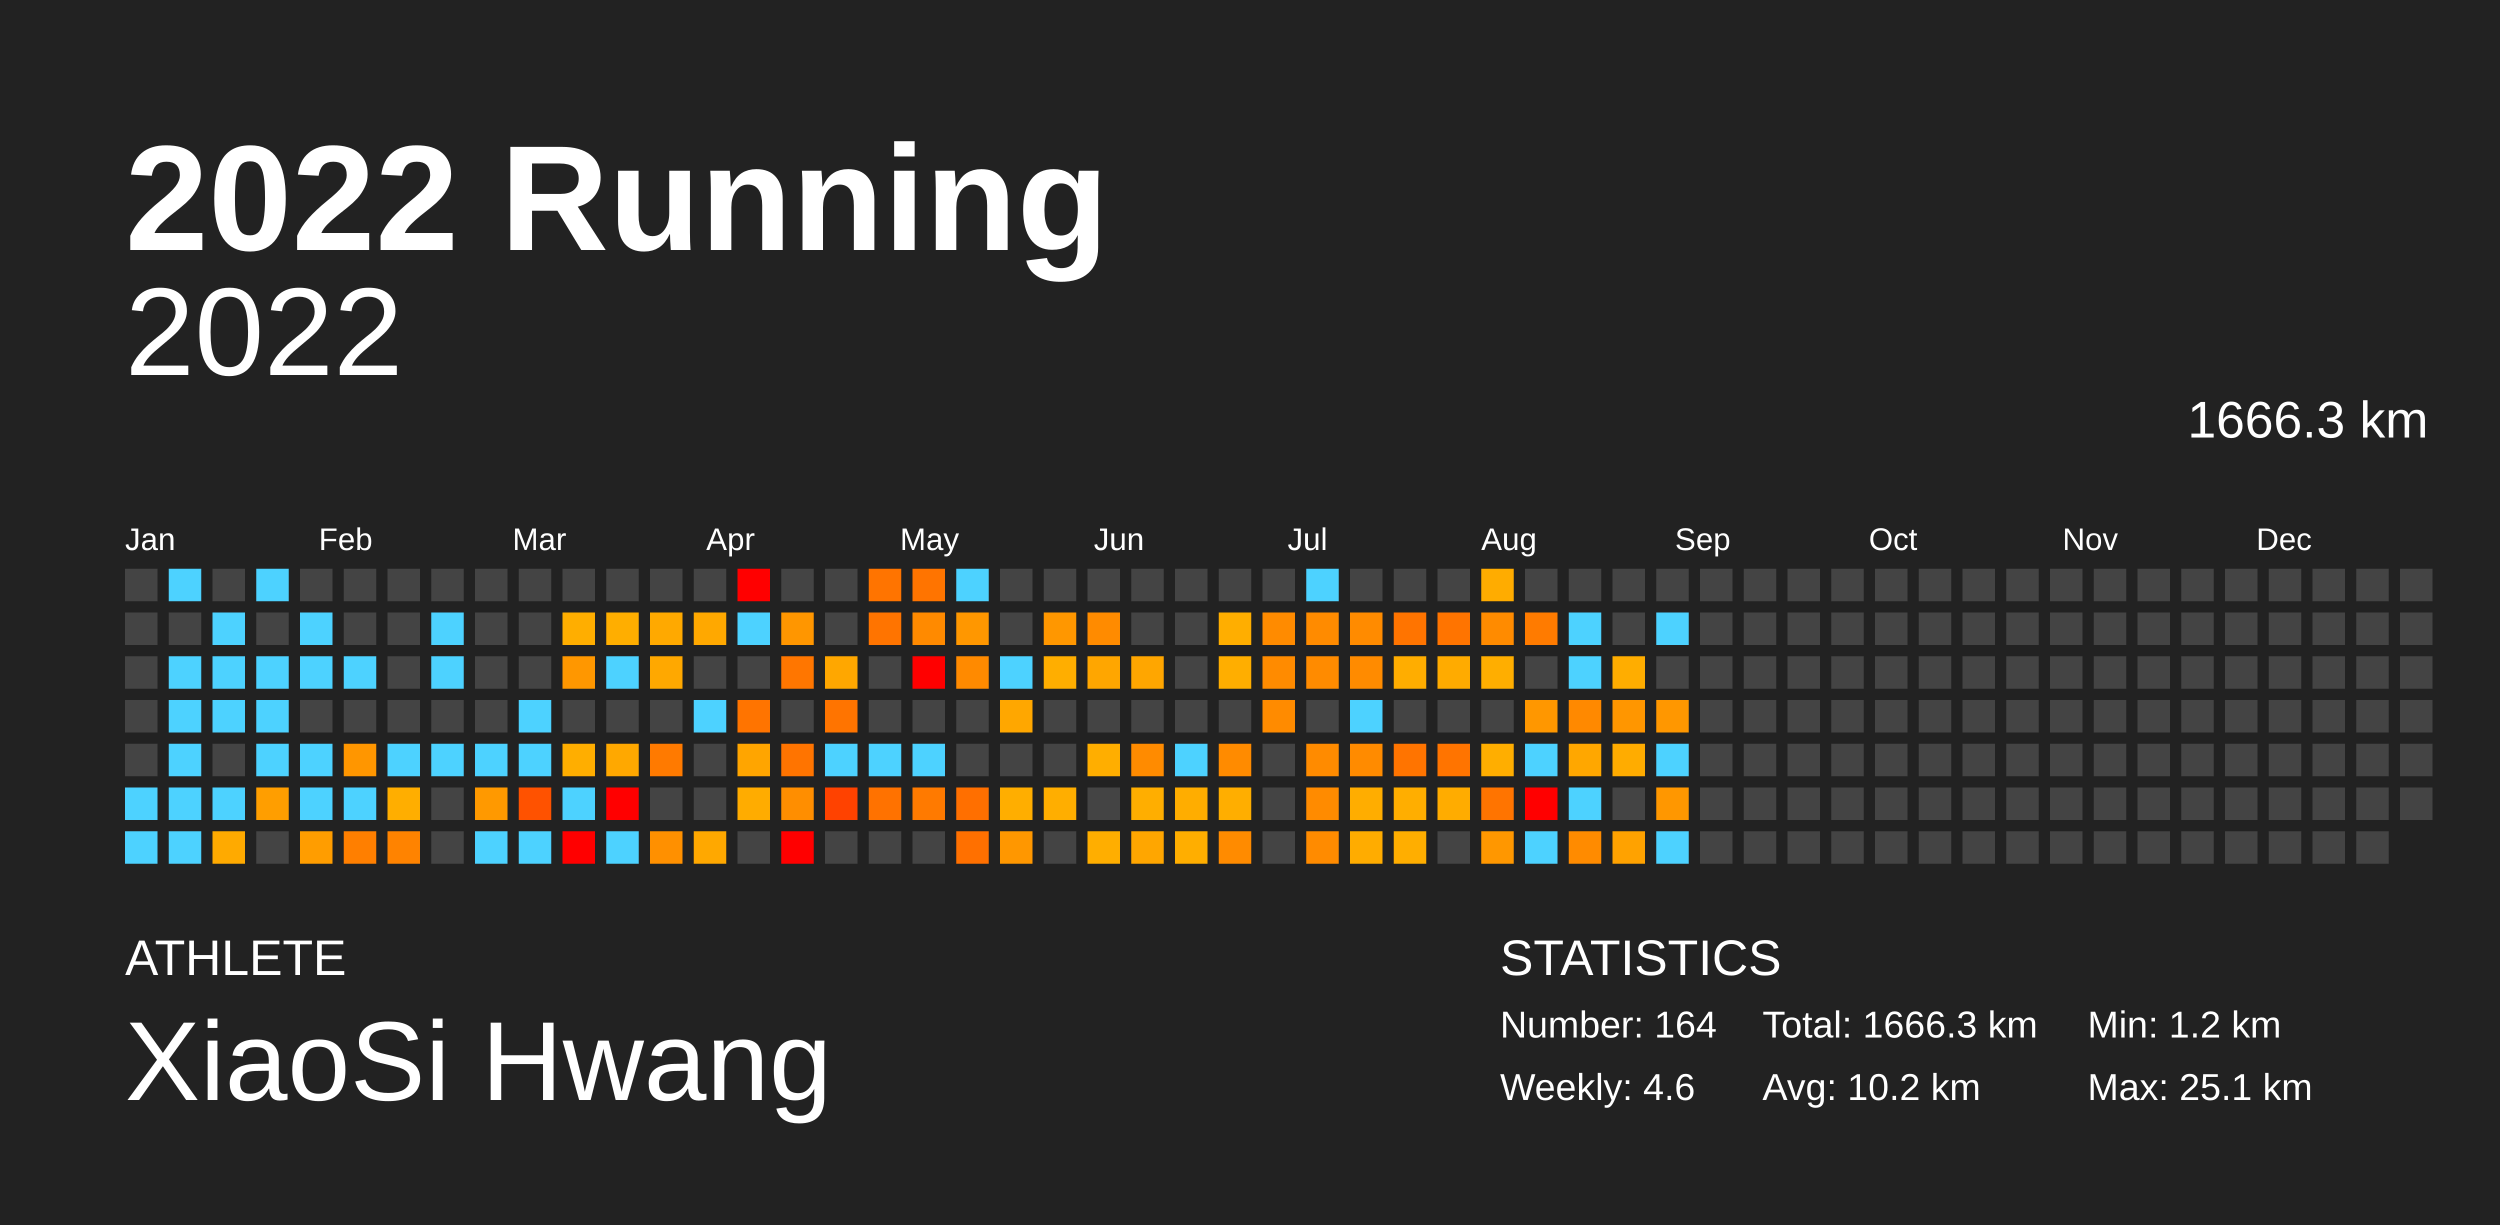
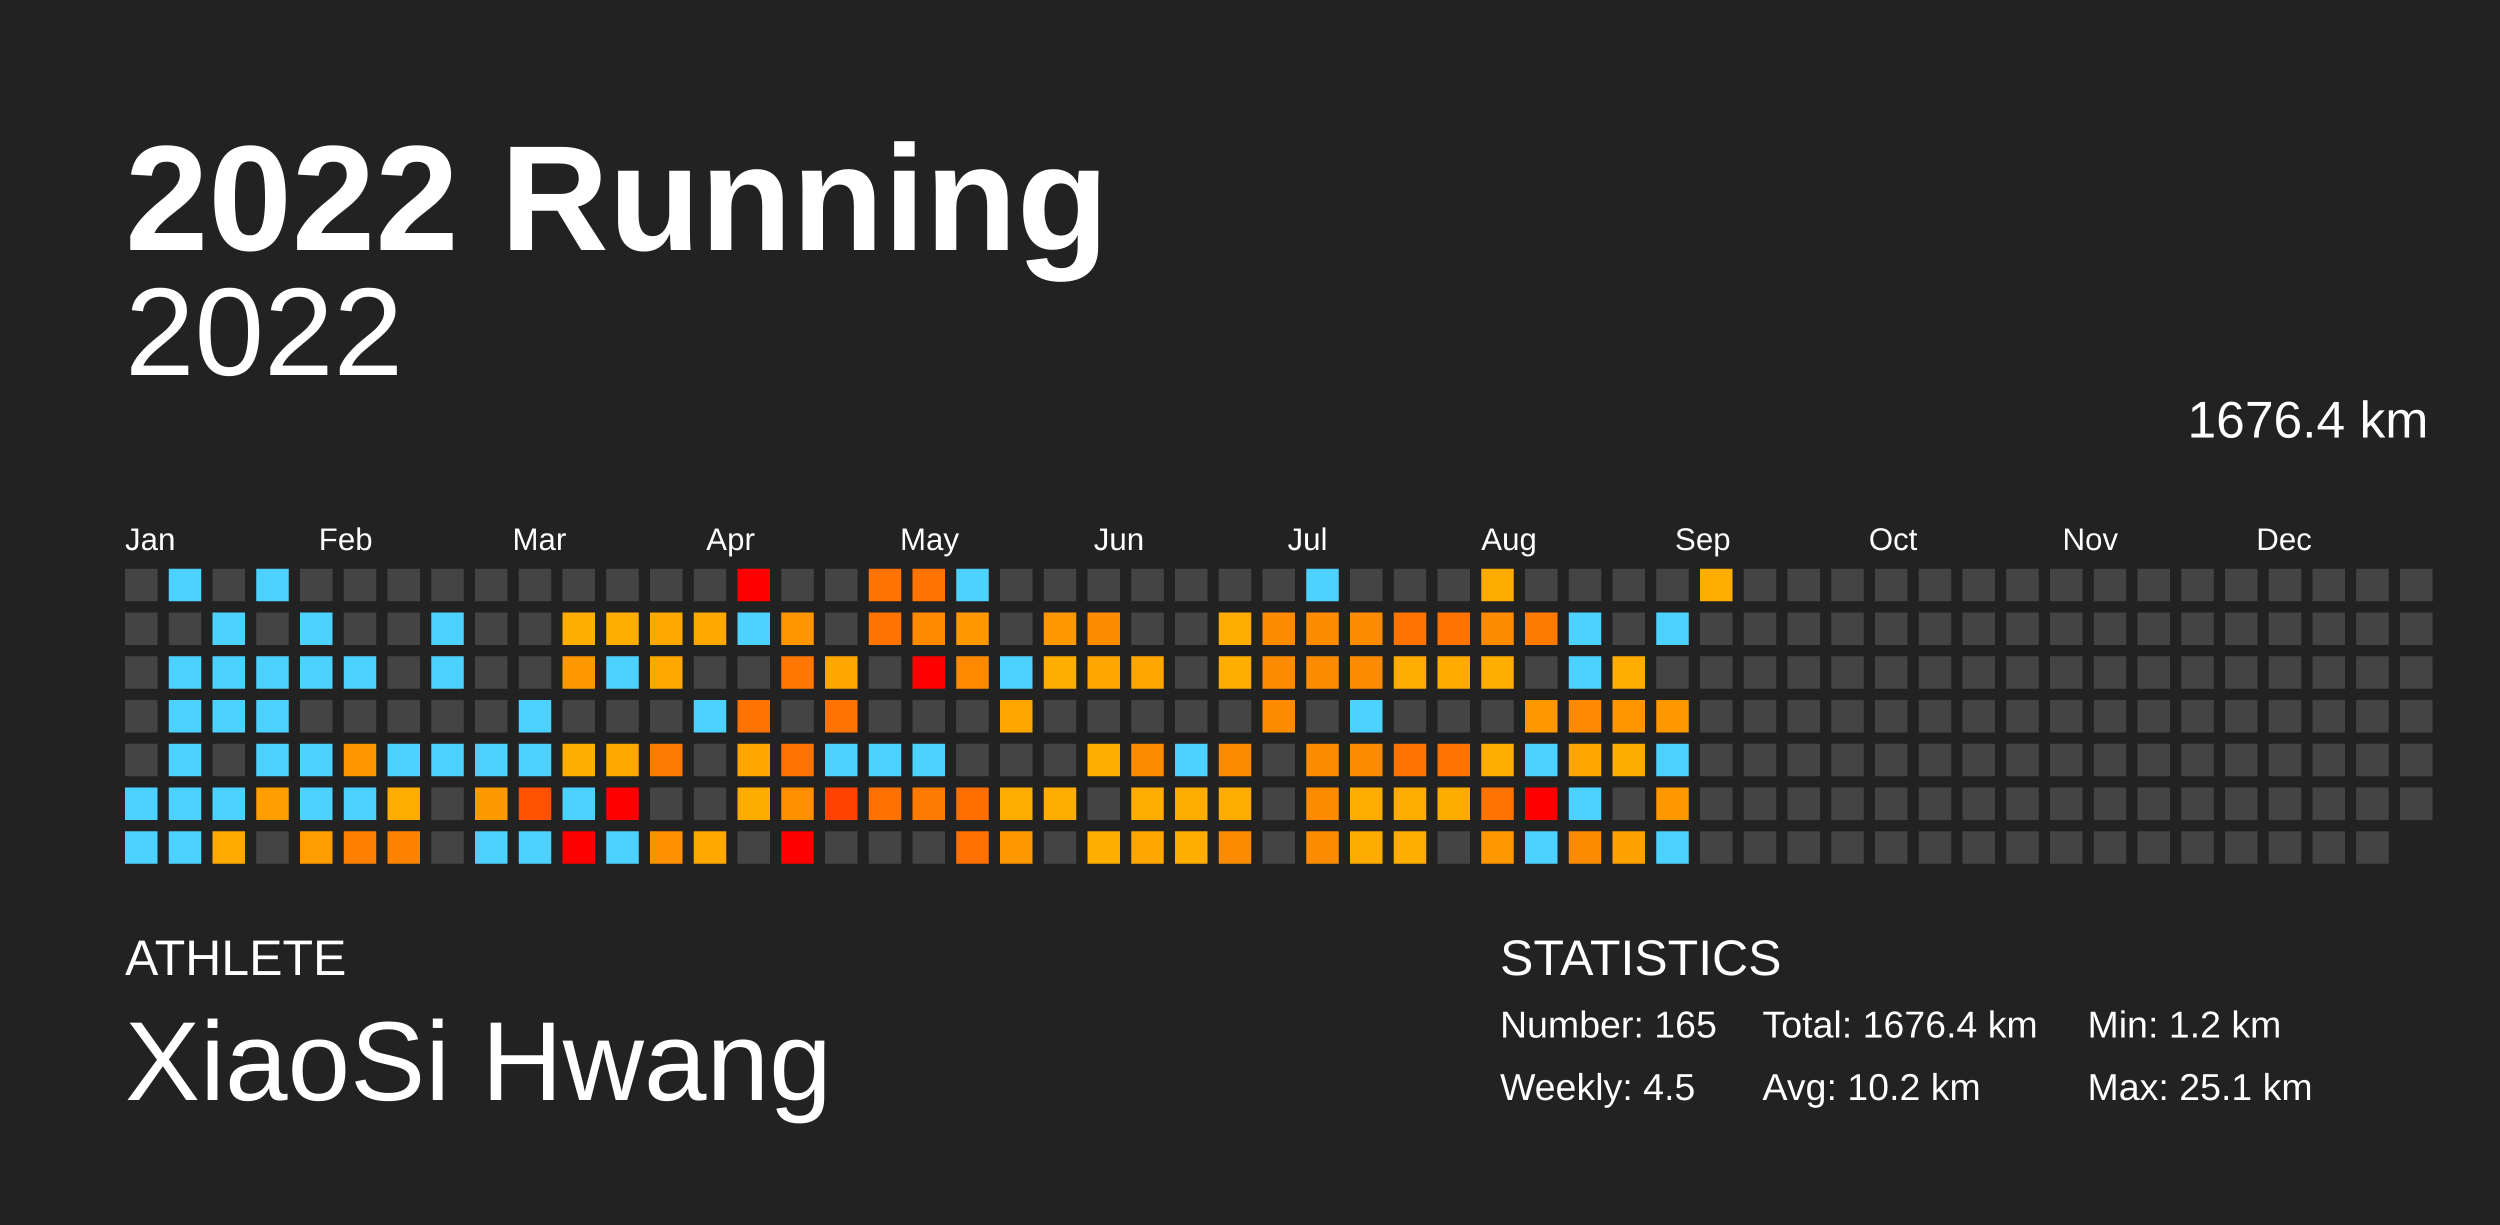
<svg xmlns="http://www.w3.org/2000/svg" baseProfile="full" height="98mm" version="1.1" viewBox="0,0,200,98" width="200mm">
  <defs />
  <rect fill="#222222" height="98" width="200" x="0" y="0" />
  <text fill="#FFFFFF" style="font-size:12px; font-family:Arial; font-weight:bold;" x="10" y="20">2022 Running</text>
  <text fill="#FFFFFF" style="font-size:4px; font-family:Arial" x="10" y="78">ATHLETE</text>
  <text fill="#FFFFFF" style="font-size:9px; font-family:Arial" x="10" y="88">XiaoSi Hwang</text>
  <text fill="#FFFFFF" style="font-size:4px; font-family:Arial" x="120" y="78">STATISTICS</text>
-   <text fill="#FFFFFF" style="font-size:3px; font-family:Arial" x="120" y="83">Number: 164</text>
-   <text fill="#FFFFFF" style="font-size:3px; font-family:Arial" x="120" y="88">Weekly: 4.6</text>
-   <text fill="#FFFFFF" style="font-size:3px; font-family:Arial" x="141" y="83">Total: 1666.3 km</text>
+   <text fill="#FFFFFF" style="font-size:3px; font-family:Arial" x="120" y="83">Number: 165</text>
+   <text fill="#FFFFFF" style="font-size:3px; font-family:Arial" x="120" y="88">Weekly: 4.5</text>
+   <text fill="#FFFFFF" style="font-size:3px; font-family:Arial" x="141" y="83">Total: 1676.4 km</text>
  <text fill="#FFFFFF" style="font-size:3px; font-family:Arial" x="141" y="88">Avg: 10.2 km</text>
  <text fill="#FFFFFF" style="font-size:3px; font-family:Arial" x="167" y="83">Min: 1.2 km</text>
  <text fill="#FFFFFF" style="font-size:3px; font-family:Arial" x="167" y="88">Max: 25.1 km</text>
  <text alignment-baseline="hanging" fill="#FFFFFF" style="font-size:10.0px; font-family:Arial;" x="10" y="30">2022</text>
-   <text alignment-baseline="hanging" fill="#FFFFFF" style="font-size:4.125px; font-family:Arial;" x="175" y="35">1666.3 km</text>
+   <text alignment-baseline="hanging" fill="#FFFFFF" style="font-size:4.125px; font-family:Arial;" x="175" y="35">1676.4 km</text>
  <text fill="#FFFFFF" style="font-size:2.5px; font-family:Arial" x="10.0" y="44">Jan</text>
  <text fill="#FFFFFF" style="font-size:2.5px; font-family:Arial" x="25.5" y="44">Feb</text>
  <text fill="#FFFFFF" style="font-size:2.5px; font-family:Arial" x="41.0" y="44">Mar</text>
  <text fill="#FFFFFF" style="font-size:2.5px; font-family:Arial" x="56.5" y="44">Apr</text>
  <text fill="#FFFFFF" style="font-size:2.5px; font-family:Arial" x="72.0" y="44">May</text>
  <text fill="#FFFFFF" style="font-size:2.5px; font-family:Arial" x="87.5" y="44">Jun</text>
  <text fill="#FFFFFF" style="font-size:2.5px; font-family:Arial" x="103.0" y="44">Jul</text>
  <text fill="#FFFFFF" style="font-size:2.5px; font-family:Arial" x="118.5" y="44">Aug</text>
  <text fill="#FFFFFF" style="font-size:2.5px; font-family:Arial" x="134.0" y="44">Sep</text>
  <text fill="#FFFFFF" style="font-size:2.5px; font-family:Arial" x="149.5" y="44">Oct</text>
  <text fill="#FFFFFF" style="font-size:2.5px; font-family:Arial" x="165.0" y="44">Nov</text>
  <text fill="#FFFFFF" style="font-size:2.5px; font-family:Arial" x="180.5" y="44">Dec</text>
  <rect fill="#444444" height="2.6" width="2.6" x="10.0" y="45.5" />
  <rect fill="#444444" height="2.6" width="2.6" x="10.0" y="49.0" />
  <rect fill="#444444" height="2.6" width="2.6" x="10.0" y="52.5" />
  <rect fill="#444444" height="2.6" width="2.6" x="10.0" y="56.0" />
  <rect fill="#444444" height="2.6" width="2.6" x="10.0" y="59.5" />
  <rect fill="#4dd2ff" height="2.6" width="2.6" x="10.0" y="63.0" />
  <rect fill="#4dd2ff" height="2.6" width="2.6" x="10.0" y="66.5" />
  <rect fill="#4dd2ff" height="2.6" width="2.6" x="13.5" y="45.5" />
  <rect fill="#444444" height="2.6" width="2.6" x="13.5" y="49.0" />
  <rect fill="#4dd2ff" height="2.6" width="2.6" x="13.5" y="52.5" />
  <rect fill="#4dd2ff" height="2.6" width="2.6" x="13.5" y="56.0" />
  <rect fill="#4dd2ff" height="2.6" width="2.6" x="13.5" y="59.5" />
  <rect fill="#4dd2ff" height="2.6" width="2.6" x="13.5" y="63.0" />
  <rect fill="#4dd2ff" height="2.6" width="2.6" x="13.5" y="66.5" />
  <rect fill="#444444" height="2.6" width="2.6" x="17.0" y="45.5" />
  <rect fill="#4dd2ff" height="2.6" width="2.6" x="17.0" y="49.0" />
  <rect fill="#4dd2ff" height="2.6" width="2.6" x="17.0" y="52.5" />
  <rect fill="#4dd2ff" height="2.6" width="2.6" x="17.0" y="56.0" />
  <rect fill="#444444" height="2.6" width="2.6" x="17.0" y="59.5" />
  <rect fill="#4dd2ff" height="2.6" width="2.6" x="17.0" y="63.0" />
  <rect fill="#ffaa00" height="2.6" width="2.6" x="17.0" y="66.5" />
  <rect fill="#4dd2ff" height="2.6" width="2.6" x="20.5" y="45.5" />
  <rect fill="#444444" height="2.6" width="2.6" x="20.5" y="49.0" />
  <rect fill="#4dd2ff" height="2.6" width="2.6" x="20.5" y="52.5" />
  <rect fill="#4dd2ff" height="2.6" width="2.6" x="20.5" y="56.0" />
  <rect fill="#4dd2ff" height="2.6" width="2.6" x="20.5" y="59.5" />
  <rect fill="#ff9e00" height="2.6" width="2.6" x="20.5" y="63.0" />
  <rect fill="#444444" height="2.6" width="2.6" x="20.5" y="66.5" />
  <rect fill="#444444" height="2.6" width="2.6" x="24.0" y="45.5" />
  <rect fill="#4dd2ff" height="2.6" width="2.6" x="24.0" y="49.0" />
  <rect fill="#4dd2ff" height="2.6" width="2.6" x="24.0" y="52.5" />
  <rect fill="#444444" height="2.6" width="2.6" x="24.0" y="56.0" />
  <rect fill="#4dd2ff" height="2.6" width="2.6" x="24.0" y="59.5" />
  <rect fill="#4dd2ff" height="2.6" width="2.6" x="24.0" y="63.0" />
  <rect fill="#ff9d00" height="2.6" width="2.6" x="24.0" y="66.5" />
  <rect fill="#444444" height="2.6" width="2.6" x="27.5" y="45.5" />
  <rect fill="#444444" height="2.6" width="2.6" x="27.5" y="49.0" />
  <rect fill="#4dd2ff" height="2.6" width="2.6" x="27.5" y="52.5" />
  <rect fill="#444444" height="2.6" width="2.6" x="27.5" y="56.0" />
  <rect fill="#ff9600" height="2.6" width="2.6" x="27.5" y="59.5" />
  <rect fill="#4dd2ff" height="2.6" width="2.6" x="27.5" y="63.0" />
  <rect fill="#ff7f00" height="2.6" width="2.6" x="27.5" y="66.5" />
  <rect fill="#444444" height="2.6" width="2.6" x="31.0" y="45.5" />
  <rect fill="#444444" height="2.6" width="2.6" x="31.0" y="49.0" />
  <rect fill="#444444" height="2.6" width="2.6" x="31.0" y="52.5" />
  <rect fill="#444444" height="2.6" width="2.6" x="31.0" y="56.0" />
  <rect fill="#4dd2ff" height="2.6" width="2.6" x="31.0" y="59.5" />
  <rect fill="#ffae00" height="2.6" width="2.6" x="31.0" y="63.0" />
  <rect fill="#ff8300" height="2.6" width="2.6" x="31.0" y="66.5" />
  <rect fill="#444444" height="2.6" width="2.6" x="34.5" y="45.5" />
  <rect fill="#4dd2ff" height="2.6" width="2.6" x="34.5" y="49.0" />
  <rect fill="#4dd2ff" height="2.6" width="2.6" x="34.5" y="52.5" />
  <rect fill="#444444" height="2.6" width="2.6" x="34.5" y="56.0" />
  <rect fill="#4dd2ff" height="2.6" width="2.6" x="34.5" y="59.5" />
  <rect fill="#444444" height="2.6" width="2.6" x="34.5" y="63.0" />
  <rect fill="#444444" height="2.6" width="2.6" x="34.5" y="66.5" />
  <rect fill="#444444" height="2.6" width="2.6" x="38.0" y="45.5" />
  <rect fill="#444444" height="2.6" width="2.6" x="38.0" y="49.0" />
  <rect fill="#444444" height="2.6" width="2.6" x="38.0" y="52.5" />
  <rect fill="#444444" height="2.6" width="2.6" x="38.0" y="56.0" />
  <rect fill="#4dd2ff" height="2.6" width="2.6" x="38.0" y="59.5" />
  <rect fill="#ff9900" height="2.6" width="2.6" x="38.0" y="63.0" />
  <rect fill="#4dd2ff" height="2.6" width="2.6" x="38.0" y="66.5" />
  <rect fill="#444444" height="2.6" width="2.6" x="41.5" y="45.5" />
  <rect fill="#444444" height="2.6" width="2.6" x="41.5" y="49.0" />
  <rect fill="#444444" height="2.6" width="2.6" x="41.5" y="52.5" />
  <rect fill="#4dd2ff" height="2.6" width="2.6" x="41.5" y="56.0" />
  <rect fill="#4dd2ff" height="2.6" width="2.6" x="41.5" y="59.5" />
  <rect fill="#ff5200" height="2.6" width="2.6" x="41.5" y="63.0" />
  <rect fill="#4dd2ff" height="2.6" width="2.6" x="41.5" y="66.5" />
  <rect fill="#444444" height="2.6" width="2.6" x="45.0" y="45.5" />
  <rect fill="#ffae00" height="2.6" width="2.6" x="45.0" y="49.0" />
  <rect fill="#ff9700" height="2.6" width="2.6" x="45.0" y="52.5" />
  <rect fill="#444444" height="2.6" width="2.6" x="45.0" y="56.0" />
  <rect fill="#ffae00" height="2.6" width="2.6" x="45.0" y="59.5" />
  <rect fill="#4dd2ff" height="2.6" width="2.6" x="45.0" y="63.0" />
  <rect fill="red" height="2.6" width="2.6" x="45.0" y="66.5" />
  <rect fill="#444444" height="2.6" width="2.6" x="48.5" y="45.5" />
  <rect fill="#ffae00" height="2.6" width="2.6" x="48.5" y="49.0" />
  <rect fill="#4dd2ff" height="2.6" width="2.6" x="48.5" y="52.5" />
  <rect fill="#444444" height="2.6" width="2.6" x="48.5" y="56.0" />
  <rect fill="#ffa800" height="2.6" width="2.6" x="48.5" y="59.5" />
  <rect fill="red" height="2.6" width="2.6" x="48.5" y="63.0" />
  <rect fill="#4dd2ff" height="2.6" width="2.6" x="48.5" y="66.5" />
  <rect fill="#444444" height="2.6" width="2.6" x="52.0" y="45.5" />
  <rect fill="#ffa900" height="2.6" width="2.6" x="52.0" y="49.0" />
  <rect fill="#ffa800" height="2.6" width="2.6" x="52.0" y="52.5" />
  <rect fill="#444444" height="2.6" width="2.6" x="52.0" y="56.0" />
  <rect fill="#ff7a00" height="2.6" width="2.6" x="52.0" y="59.5" />
  <rect fill="#444444" height="2.6" width="2.6" x="52.0" y="63.0" />
  <rect fill="#ff9000" height="2.6" width="2.6" x="52.0" y="66.5" />
  <rect fill="#444444" height="2.6" width="2.6" x="55.5" y="45.5" />
  <rect fill="#ffa800" height="2.6" width="2.6" x="55.5" y="49.0" />
  <rect fill="#444444" height="2.6" width="2.6" x="55.5" y="52.5" />
  <rect fill="#4dd2ff" height="2.6" width="2.6" x="55.5" y="56.0" />
  <rect fill="#444444" height="2.6" width="2.6" x="55.5" y="59.5" />
  <rect fill="#444444" height="2.6" width="2.6" x="55.5" y="63.0" />
  <rect fill="#ffa800" height="2.6" width="2.6" x="55.5" y="66.5" />
  <rect fill="red" height="2.6" width="2.6" x="59.0" y="45.5" />
  <rect fill="#4dd2ff" height="2.6" width="2.6" x="59.0" y="49.0" />
  <rect fill="#444444" height="2.6" width="2.6" x="59.0" y="52.5" />
  <rect fill="#ff7400" height="2.6" width="2.6" x="59.0" y="56.0" />
  <rect fill="#ffa500" height="2.6" width="2.6" x="59.0" y="59.5" />
  <rect fill="#ffac00" height="2.6" width="2.6" x="59.0" y="63.0" />
  <rect fill="#444444" height="2.6" width="2.6" x="59.0" y="66.5" />
  <rect fill="#444444" height="2.6" width="2.6" x="62.5" y="45.5" />
  <rect fill="#ff9600" height="2.6" width="2.6" x="62.5" y="49.0" />
  <rect fill="#ff7600" height="2.6" width="2.6" x="62.5" y="52.5" />
  <rect fill="#444444" height="2.6" width="2.6" x="62.5" y="56.0" />
  <rect fill="#ff7400" height="2.6" width="2.6" x="62.5" y="59.5" />
  <rect fill="#ff8e00" height="2.6" width="2.6" x="62.5" y="63.0" />
  <rect fill="red" height="2.6" width="2.6" x="62.5" y="66.5" />
  <rect fill="#444444" height="2.6" width="2.6" x="66.0" y="45.5" />
  <rect fill="#444444" height="2.6" width="2.6" x="66.0" y="49.0" />
  <rect fill="#ffa700" height="2.6" width="2.6" x="66.0" y="52.5" />
  <rect fill="#ff7400" height="2.6" width="2.6" x="66.0" y="56.0" />
  <rect fill="#4dd2ff" height="2.6" width="2.6" x="66.0" y="59.5" />
  <rect fill="#ff4200" height="2.6" width="2.6" x="66.0" y="63.0" />
  <rect fill="#444444" height="2.6" width="2.6" x="66.0" y="66.5" />
  <rect fill="#ff7400" height="2.6" width="2.6" x="69.5" y="45.5" />
  <rect fill="#ff7400" height="2.6" width="2.6" x="69.5" y="49.0" />
  <rect fill="#444444" height="2.6" width="2.6" x="69.5" y="52.5" />
  <rect fill="#444444" height="2.6" width="2.6" x="69.5" y="56.0" />
  <rect fill="#4dd2ff" height="2.6" width="2.6" x="69.5" y="59.5" />
  <rect fill="#ff7200" height="2.6" width="2.6" x="69.5" y="63.0" />
  <rect fill="#444444" height="2.6" width="2.6" x="69.5" y="66.5" />
  <rect fill="#ff7400" height="2.6" width="2.6" x="73.0" y="45.5" />
  <rect fill="#ff8a00" height="2.6" width="2.6" x="73.0" y="49.0" />
  <rect fill="red" height="2.6" width="2.6" x="73.0" y="52.5" />
  <rect fill="#444444" height="2.6" width="2.6" x="73.0" y="56.0" />
  <rect fill="#4dd2ff" height="2.6" width="2.6" x="73.0" y="59.5" />
  <rect fill="#ff7a00" height="2.6" width="2.6" x="73.0" y="63.0" />
  <rect fill="#444444" height="2.6" width="2.6" x="73.0" y="66.5" />
  <rect fill="#4dd2ff" height="2.6" width="2.6" x="76.5" y="45.5" />
  <rect fill="#ff9700" height="2.6" width="2.6" x="76.5" y="49.0" />
  <rect fill="#ff8a00" height="2.6" width="2.6" x="76.5" y="52.5" />
  <rect fill="#444444" height="2.6" width="2.6" x="76.5" y="56.0" />
  <rect fill="#444444" height="2.6" width="2.6" x="76.5" y="59.5" />
  <rect fill="#ff6f00" height="2.6" width="2.6" x="76.5" y="63.0" />
  <rect fill="#ff7000" height="2.6" width="2.6" x="76.5" y="66.5" />
  <rect fill="#444444" height="2.6" width="2.6" x="80.0" y="45.5" />
  <rect fill="#444444" height="2.6" width="2.6" x="80.0" y="49.0" />
  <rect fill="#4dd2ff" height="2.6" width="2.6" x="80.0" y="52.5" />
  <rect fill="#ffa700" height="2.6" width="2.6" x="80.0" y="56.0" />
  <rect fill="#444444" height="2.6" width="2.6" x="80.0" y="59.5" />
  <rect fill="#ffae00" height="2.6" width="2.6" x="80.0" y="63.0" />
  <rect fill="#ff9700" height="2.6" width="2.6" x="80.0" y="66.5" />
  <rect fill="#444444" height="2.6" width="2.6" x="83.5" y="45.5" />
  <rect fill="#ff9700" height="2.6" width="2.6" x="83.5" y="49.0" />
  <rect fill="#ffae00" height="2.6" width="2.6" x="83.5" y="52.5" />
  <rect fill="#444444" height="2.6" width="2.6" x="83.5" y="56.0" />
  <rect fill="#444444" height="2.6" width="2.6" x="83.5" y="59.5" />
  <rect fill="#ffae00" height="2.6" width="2.6" x="83.5" y="63.0" />
  <rect fill="#444444" height="2.6" width="2.6" x="83.5" y="66.5" />
  <rect fill="#444444" height="2.6" width="2.6" x="87.0" y="45.5" />
  <rect fill="#ff8b00" height="2.6" width="2.6" x="87.0" y="49.0" />
  <rect fill="#ffa600" height="2.6" width="2.6" x="87.0" y="52.5" />
  <rect fill="#444444" height="2.6" width="2.6" x="87.0" y="56.0" />
  <rect fill="#ffae00" height="2.6" width="2.6" x="87.0" y="59.5" />
  <rect fill="#444444" height="2.6" width="2.6" x="87.0" y="63.0" />
  <rect fill="#ffae00" height="2.6" width="2.6" x="87.0" y="66.5" />
  <rect fill="#444444" height="2.6" width="2.6" x="90.5" y="45.5" />
  <rect fill="#444444" height="2.6" width="2.6" x="90.5" y="49.0" />
  <rect fill="#ffa600" height="2.6" width="2.6" x="90.5" y="52.5" />
  <rect fill="#444444" height="2.6" width="2.6" x="90.5" y="56.0" />
  <rect fill="#ff8b00" height="2.6" width="2.6" x="90.5" y="59.5" />
  <rect fill="#ffae00" height="2.6" width="2.6" x="90.5" y="63.0" />
  <rect fill="#ffa600" height="2.6" width="2.6" x="90.5" y="66.5" />
  <rect fill="#444444" height="2.6" width="2.6" x="94.0" y="45.5" />
  <rect fill="#444444" height="2.6" width="2.6" x="94.0" y="49.0" />
  <rect fill="#444444" height="2.6" width="2.6" x="94.0" y="52.5" />
  <rect fill="#444444" height="2.6" width="2.6" x="94.0" y="56.0" />
  <rect fill="#4dd2ff" height="2.6" width="2.6" x="94.0" y="59.5" />
  <rect fill="#ffad00" height="2.6" width="2.6" x="94.0" y="63.0" />
  <rect fill="#ffae00" height="2.6" width="2.6" x="94.0" y="66.5" />
  <rect fill="#444444" height="2.6" width="2.6" x="97.5" y="45.5" />
  <rect fill="#ffae00" height="2.6" width="2.6" x="97.5" y="49.0" />
  <rect fill="#ffae00" height="2.6" width="2.6" x="97.5" y="52.5" />
  <rect fill="#444444" height="2.6" width="2.6" x="97.5" y="56.0" />
  <rect fill="#ff8b00" height="2.6" width="2.6" x="97.5" y="59.5" />
  <rect fill="#ffae00" height="2.6" width="2.6" x="97.5" y="63.0" />
  <rect fill="#ff8b00" height="2.6" width="2.6" x="97.5" y="66.5" />
  <rect fill="#444444" height="2.6" width="2.6" x="101.0" y="45.5" />
  <rect fill="#ff8b00" height="2.6" width="2.6" x="101.0" y="49.0" />
  <rect fill="#ff8b00" height="2.6" width="2.6" x="101.0" y="52.5" />
  <rect fill="#ff8b00" height="2.6" width="2.6" x="101.0" y="56.0" />
  <rect fill="#444444" height="2.6" width="2.6" x="101.0" y="59.5" />
  <rect fill="#444444" height="2.6" width="2.6" x="101.0" y="63.0" />
  <rect fill="#444444" height="2.6" width="2.6" x="101.0" y="66.5" />
  <rect fill="#4dd2ff" height="2.6" width="2.6" x="104.5" y="45.5" />
  <rect fill="#ff8b00" height="2.6" width="2.6" x="104.5" y="49.0" />
  <rect fill="#ff8b00" height="2.6" width="2.6" x="104.5" y="52.5" />
  <rect fill="#444444" height="2.6" width="2.6" x="104.5" y="56.0" />
  <rect fill="#ff8b00" height="2.6" width="2.6" x="104.5" y="59.5" />
  <rect fill="#ff8b00" height="2.6" width="2.6" x="104.5" y="63.0" />
  <rect fill="#ff8b00" height="2.6" width="2.6" x="104.5" y="66.5" />
  <rect fill="#444444" height="2.6" width="2.6" x="108.0" y="45.5" />
  <rect fill="#ff8b00" height="2.6" width="2.6" x="108.0" y="49.0" />
  <rect fill="#ff8b00" height="2.6" width="2.6" x="108.0" y="52.5" />
  <rect fill="#4dd2ff" height="2.6" width="2.6" x="108.0" y="56.0" />
  <rect fill="#ff8b00" height="2.6" width="2.6" x="108.0" y="59.5" />
  <rect fill="#ffad00" height="2.6" width="2.6" x="108.0" y="63.0" />
  <rect fill="#ffac00" height="2.6" width="2.6" x="108.0" y="66.5" />
  <rect fill="#444444" height="2.6" width="2.6" x="111.5" y="45.5" />
  <rect fill="#ff7400" height="2.6" width="2.6" x="111.5" y="49.0" />
  <rect fill="#ffad00" height="2.6" width="2.6" x="111.5" y="52.5" />
  <rect fill="#444444" height="2.6" width="2.6" x="111.5" y="56.0" />
  <rect fill="#ff7400" height="2.6" width="2.6" x="111.5" y="59.5" />
  <rect fill="#ffae00" height="2.6" width="2.6" x="111.5" y="63.0" />
  <rect fill="#ffae00" height="2.6" width="2.6" x="111.5" y="66.5" />
  <rect fill="#444444" height="2.6" width="2.6" x="115.0" y="45.5" />
  <rect fill="#ff7400" height="2.6" width="2.6" x="115.0" y="49.0" />
  <rect fill="#ffab00" height="2.6" width="2.6" x="115.0" y="52.5" />
  <rect fill="#444444" height="2.6" width="2.6" x="115.0" y="56.0" />
  <rect fill="#ff7400" height="2.6" width="2.6" x="115.0" y="59.5" />
  <rect fill="#ffac00" height="2.6" width="2.6" x="115.0" y="63.0" />
  <rect fill="#444444" height="2.6" width="2.6" x="115.0" y="66.5" />
  <rect fill="#ffac00" height="2.6" width="2.6" x="118.5" y="45.5" />
  <rect fill="#ff8b00" height="2.6" width="2.6" x="118.5" y="49.0" />
  <rect fill="#ffae00" height="2.6" width="2.6" x="118.5" y="52.5" />
  <rect fill="#444444" height="2.6" width="2.6" x="118.5" y="56.0" />
  <rect fill="#ffae00" height="2.6" width="2.6" x="118.5" y="59.5" />
  <rect fill="#ff7400" height="2.6" width="2.6" x="118.5" y="63.0" />
  <rect fill="#ff9700" height="2.6" width="2.6" x="118.5" y="66.5" />
  <rect fill="#444444" height="2.6" width="2.6" x="122.0" y="45.5" />
  <rect fill="#ff7b00" height="2.6" width="2.6" x="122.0" y="49.0" />
  <rect fill="#444444" height="2.6" width="2.6" x="122.0" y="52.5" />
  <rect fill="#ff9700" height="2.6" width="2.6" x="122.0" y="56.0" />
  <rect fill="#4dd2ff" height="2.6" width="2.6" x="122.0" y="59.5" />
  <rect fill="red" height="2.6" width="2.6" x="122.0" y="63.0" />
  <rect fill="#4dd2ff" height="2.6" width="2.6" x="122.0" y="66.5" />
  <rect fill="#444444" height="2.6" width="2.6" x="125.5" y="45.5" />
  <rect fill="#4dd2ff" height="2.6" width="2.6" x="125.5" y="49.0" />
  <rect fill="#4dd2ff" height="2.6" width="2.6" x="125.5" y="52.5" />
  <rect fill="#ff8900" height="2.6" width="2.6" x="125.5" y="56.0" />
  <rect fill="#ffa700" height="2.6" width="2.6" x="125.5" y="59.5" />
  <rect fill="#4dd2ff" height="2.6" width="2.6" x="125.5" y="63.0" />
  <rect fill="#ff8b00" height="2.6" width="2.6" x="125.5" y="66.5" />
  <rect fill="#444444" height="2.6" width="2.6" x="129.0" y="45.5" />
  <rect fill="#444444" height="2.6" width="2.6" x="129.0" y="49.0" />
  <rect fill="#ffad00" height="2.6" width="2.6" x="129.0" y="52.5" />
  <rect fill="#ff9600" height="2.6" width="2.6" x="129.0" y="56.0" />
  <rect fill="#ffac00" height="2.6" width="2.6" x="129.0" y="59.5" />
  <rect fill="#444444" height="2.6" width="2.6" x="129.0" y="63.0" />
  <rect fill="#ffa200" height="2.6" width="2.6" x="129.0" y="66.5" />
  <rect fill="#444444" height="2.6" width="2.6" x="132.5" y="45.5" />
  <rect fill="#4dd2ff" height="2.6" width="2.6" x="132.5" y="49.0" />
  <rect fill="#444444" height="2.6" width="2.6" x="132.5" y="52.5" />
  <rect fill="#ff9700" height="2.6" width="2.6" x="132.5" y="56.0" />
  <rect fill="#4dd2ff" height="2.6" width="2.6" x="132.5" y="59.5" />
  <rect fill="#ff9700" height="2.6" width="2.6" x="132.5" y="63.0" />
  <rect fill="#4dd2ff" height="2.6" width="2.6" x="132.5" y="66.5" />
-   <rect fill="#444444" height="2.6" width="2.6" x="136.0" y="45.5" />
+   <rect fill="#ffad00" height="2.6" width="2.6" x="136.0" y="45.5" />
  <rect fill="#444444" height="2.6" width="2.6" x="136.0" y="49.0" />
  <rect fill="#444444" height="2.6" width="2.6" x="136.0" y="52.5" />
  <rect fill="#444444" height="2.6" width="2.6" x="136.0" y="56.0" />
  <rect fill="#444444" height="2.6" width="2.6" x="136.0" y="59.5" />
  <rect fill="#444444" height="2.6" width="2.6" x="136.0" y="63.0" />
  <rect fill="#444444" height="2.6" width="2.6" x="136.0" y="66.5" />
  <rect fill="#444444" height="2.6" width="2.6" x="139.5" y="45.5" />
  <rect fill="#444444" height="2.6" width="2.6" x="139.5" y="49.0" />
  <rect fill="#444444" height="2.6" width="2.6" x="139.5" y="52.5" />
  <rect fill="#444444" height="2.6" width="2.6" x="139.5" y="56.0" />
  <rect fill="#444444" height="2.6" width="2.6" x="139.5" y="59.5" />
  <rect fill="#444444" height="2.6" width="2.6" x="139.5" y="63.0" />
  <rect fill="#444444" height="2.6" width="2.6" x="139.5" y="66.5" />
  <rect fill="#444444" height="2.6" width="2.6" x="143.0" y="45.5" />
  <rect fill="#444444" height="2.6" width="2.6" x="143.0" y="49.0" />
  <rect fill="#444444" height="2.6" width="2.6" x="143.0" y="52.5" />
  <rect fill="#444444" height="2.6" width="2.6" x="143.0" y="56.0" />
  <rect fill="#444444" height="2.6" width="2.6" x="143.0" y="59.5" />
  <rect fill="#444444" height="2.6" width="2.6" x="143.0" y="63.0" />
  <rect fill="#444444" height="2.6" width="2.6" x="143.0" y="66.5" />
  <rect fill="#444444" height="2.6" width="2.6" x="146.5" y="45.5" />
  <rect fill="#444444" height="2.6" width="2.6" x="146.5" y="49.0" />
  <rect fill="#444444" height="2.6" width="2.6" x="146.5" y="52.5" />
  <rect fill="#444444" height="2.6" width="2.6" x="146.5" y="56.0" />
  <rect fill="#444444" height="2.6" width="2.6" x="146.5" y="59.5" />
  <rect fill="#444444" height="2.6" width="2.6" x="146.5" y="63.0" />
  <rect fill="#444444" height="2.6" width="2.6" x="146.5" y="66.5" />
  <rect fill="#444444" height="2.6" width="2.6" x="150.0" y="45.5" />
  <rect fill="#444444" height="2.6" width="2.6" x="150.0" y="49.0" />
  <rect fill="#444444" height="2.6" width="2.6" x="150.0" y="52.5" />
  <rect fill="#444444" height="2.6" width="2.6" x="150.0" y="56.0" />
  <rect fill="#444444" height="2.6" width="2.6" x="150.0" y="59.5" />
  <rect fill="#444444" height="2.6" width="2.6" x="150.0" y="63.0" />
  <rect fill="#444444" height="2.6" width="2.6" x="150.0" y="66.5" />
  <rect fill="#444444" height="2.6" width="2.6" x="153.5" y="45.5" />
  <rect fill="#444444" height="2.6" width="2.6" x="153.5" y="49.0" />
  <rect fill="#444444" height="2.6" width="2.6" x="153.5" y="52.5" />
  <rect fill="#444444" height="2.6" width="2.6" x="153.5" y="56.0" />
  <rect fill="#444444" height="2.6" width="2.6" x="153.5" y="59.5" />
  <rect fill="#444444" height="2.6" width="2.6" x="153.5" y="63.0" />
  <rect fill="#444444" height="2.6" width="2.6" x="153.5" y="66.5" />
  <rect fill="#444444" height="2.6" width="2.6" x="157.0" y="45.5" />
  <rect fill="#444444" height="2.6" width="2.6" x="157.0" y="49.0" />
  <rect fill="#444444" height="2.6" width="2.6" x="157.0" y="52.5" />
  <rect fill="#444444" height="2.6" width="2.6" x="157.0" y="56.0" />
  <rect fill="#444444" height="2.6" width="2.6" x="157.0" y="59.5" />
  <rect fill="#444444" height="2.6" width="2.6" x="157.0" y="63.0" />
  <rect fill="#444444" height="2.6" width="2.6" x="157.0" y="66.5" />
  <rect fill="#444444" height="2.6" width="2.6" x="160.5" y="45.5" />
  <rect fill="#444444" height="2.6" width="2.6" x="160.5" y="49.0" />
  <rect fill="#444444" height="2.6" width="2.6" x="160.5" y="52.5" />
  <rect fill="#444444" height="2.6" width="2.6" x="160.5" y="56.0" />
  <rect fill="#444444" height="2.6" width="2.6" x="160.5" y="59.5" />
  <rect fill="#444444" height="2.6" width="2.6" x="160.5" y="63.0" />
  <rect fill="#444444" height="2.6" width="2.6" x="160.5" y="66.5" />
  <rect fill="#444444" height="2.6" width="2.6" x="164.0" y="45.5" />
  <rect fill="#444444" height="2.6" width="2.6" x="164.0" y="49.0" />
  <rect fill="#444444" height="2.6" width="2.6" x="164.0" y="52.5" />
  <rect fill="#444444" height="2.6" width="2.6" x="164.0" y="56.0" />
  <rect fill="#444444" height="2.6" width="2.6" x="164.0" y="59.5" />
  <rect fill="#444444" height="2.6" width="2.6" x="164.0" y="63.0" />
  <rect fill="#444444" height="2.6" width="2.6" x="164.0" y="66.5" />
  <rect fill="#444444" height="2.6" width="2.6" x="167.5" y="45.5" />
  <rect fill="#444444" height="2.6" width="2.6" x="167.5" y="49.0" />
  <rect fill="#444444" height="2.6" width="2.6" x="167.5" y="52.5" />
  <rect fill="#444444" height="2.6" width="2.6" x="167.5" y="56.0" />
  <rect fill="#444444" height="2.6" width="2.6" x="167.5" y="59.5" />
  <rect fill="#444444" height="2.6" width="2.6" x="167.5" y="63.0" />
  <rect fill="#444444" height="2.6" width="2.6" x="167.5" y="66.5" />
  <rect fill="#444444" height="2.6" width="2.6" x="171.0" y="45.5" />
  <rect fill="#444444" height="2.6" width="2.6" x="171.0" y="49.0" />
  <rect fill="#444444" height="2.6" width="2.6" x="171.0" y="52.5" />
  <rect fill="#444444" height="2.6" width="2.6" x="171.0" y="56.0" />
  <rect fill="#444444" height="2.6" width="2.6" x="171.0" y="59.5" />
  <rect fill="#444444" height="2.6" width="2.6" x="171.0" y="63.0" />
  <rect fill="#444444" height="2.6" width="2.6" x="171.0" y="66.5" />
  <rect fill="#444444" height="2.6" width="2.6" x="174.5" y="45.5" />
  <rect fill="#444444" height="2.6" width="2.6" x="174.5" y="49.0" />
  <rect fill="#444444" height="2.6" width="2.6" x="174.5" y="52.5" />
  <rect fill="#444444" height="2.6" width="2.6" x="174.5" y="56.0" />
  <rect fill="#444444" height="2.6" width="2.6" x="174.5" y="59.5" />
  <rect fill="#444444" height="2.6" width="2.6" x="174.5" y="63.0" />
  <rect fill="#444444" height="2.6" width="2.6" x="174.5" y="66.5" />
  <rect fill="#444444" height="2.6" width="2.6" x="178.0" y="45.5" />
  <rect fill="#444444" height="2.6" width="2.6" x="178.0" y="49.0" />
  <rect fill="#444444" height="2.6" width="2.6" x="178.0" y="52.5" />
  <rect fill="#444444" height="2.6" width="2.6" x="178.0" y="56.0" />
  <rect fill="#444444" height="2.6" width="2.6" x="178.0" y="59.5" />
  <rect fill="#444444" height="2.6" width="2.6" x="178.0" y="63.0" />
  <rect fill="#444444" height="2.6" width="2.6" x="178.0" y="66.5" />
  <rect fill="#444444" height="2.6" width="2.6" x="181.5" y="45.5" />
  <rect fill="#444444" height="2.6" width="2.6" x="181.5" y="49.0" />
  <rect fill="#444444" height="2.6" width="2.6" x="181.5" y="52.5" />
  <rect fill="#444444" height="2.6" width="2.6" x="181.5" y="56.0" />
  <rect fill="#444444" height="2.6" width="2.6" x="181.5" y="59.5" />
  <rect fill="#444444" height="2.6" width="2.6" x="181.5" y="63.0" />
  <rect fill="#444444" height="2.6" width="2.6" x="181.5" y="66.5" />
  <rect fill="#444444" height="2.6" width="2.6" x="185.0" y="45.5" />
  <rect fill="#444444" height="2.6" width="2.6" x="185.0" y="49.0" />
  <rect fill="#444444" height="2.6" width="2.6" x="185.0" y="52.5" />
  <rect fill="#444444" height="2.6" width="2.6" x="185.0" y="56.0" />
  <rect fill="#444444" height="2.6" width="2.6" x="185.0" y="59.5" />
  <rect fill="#444444" height="2.6" width="2.6" x="185.0" y="63.0" />
  <rect fill="#444444" height="2.6" width="2.6" x="185.0" y="66.5" />
  <rect fill="#444444" height="2.6" width="2.6" x="188.5" y="45.5" />
  <rect fill="#444444" height="2.6" width="2.6" x="188.5" y="49.0" />
  <rect fill="#444444" height="2.6" width="2.6" x="188.5" y="52.5" />
  <rect fill="#444444" height="2.6" width="2.6" x="188.5" y="56.0" />
  <rect fill="#444444" height="2.6" width="2.6" x="188.5" y="59.5" />
  <rect fill="#444444" height="2.6" width="2.6" x="188.5" y="63.0" />
  <rect fill="#444444" height="2.6" width="2.6" x="188.5" y="66.5" />
  <rect fill="#444444" height="2.6" width="2.6" x="192.0" y="45.5" />
  <rect fill="#444444" height="2.6" width="2.6" x="192.0" y="49.0" />
  <rect fill="#444444" height="2.6" width="2.6" x="192.0" y="52.5" />
  <rect fill="#444444" height="2.6" width="2.6" x="192.0" y="56.0" />
  <rect fill="#444444" height="2.6" width="2.6" x="192.0" y="59.5" />
  <rect fill="#444444" height="2.6" width="2.6" x="192.0" y="63.0" />
</svg>
